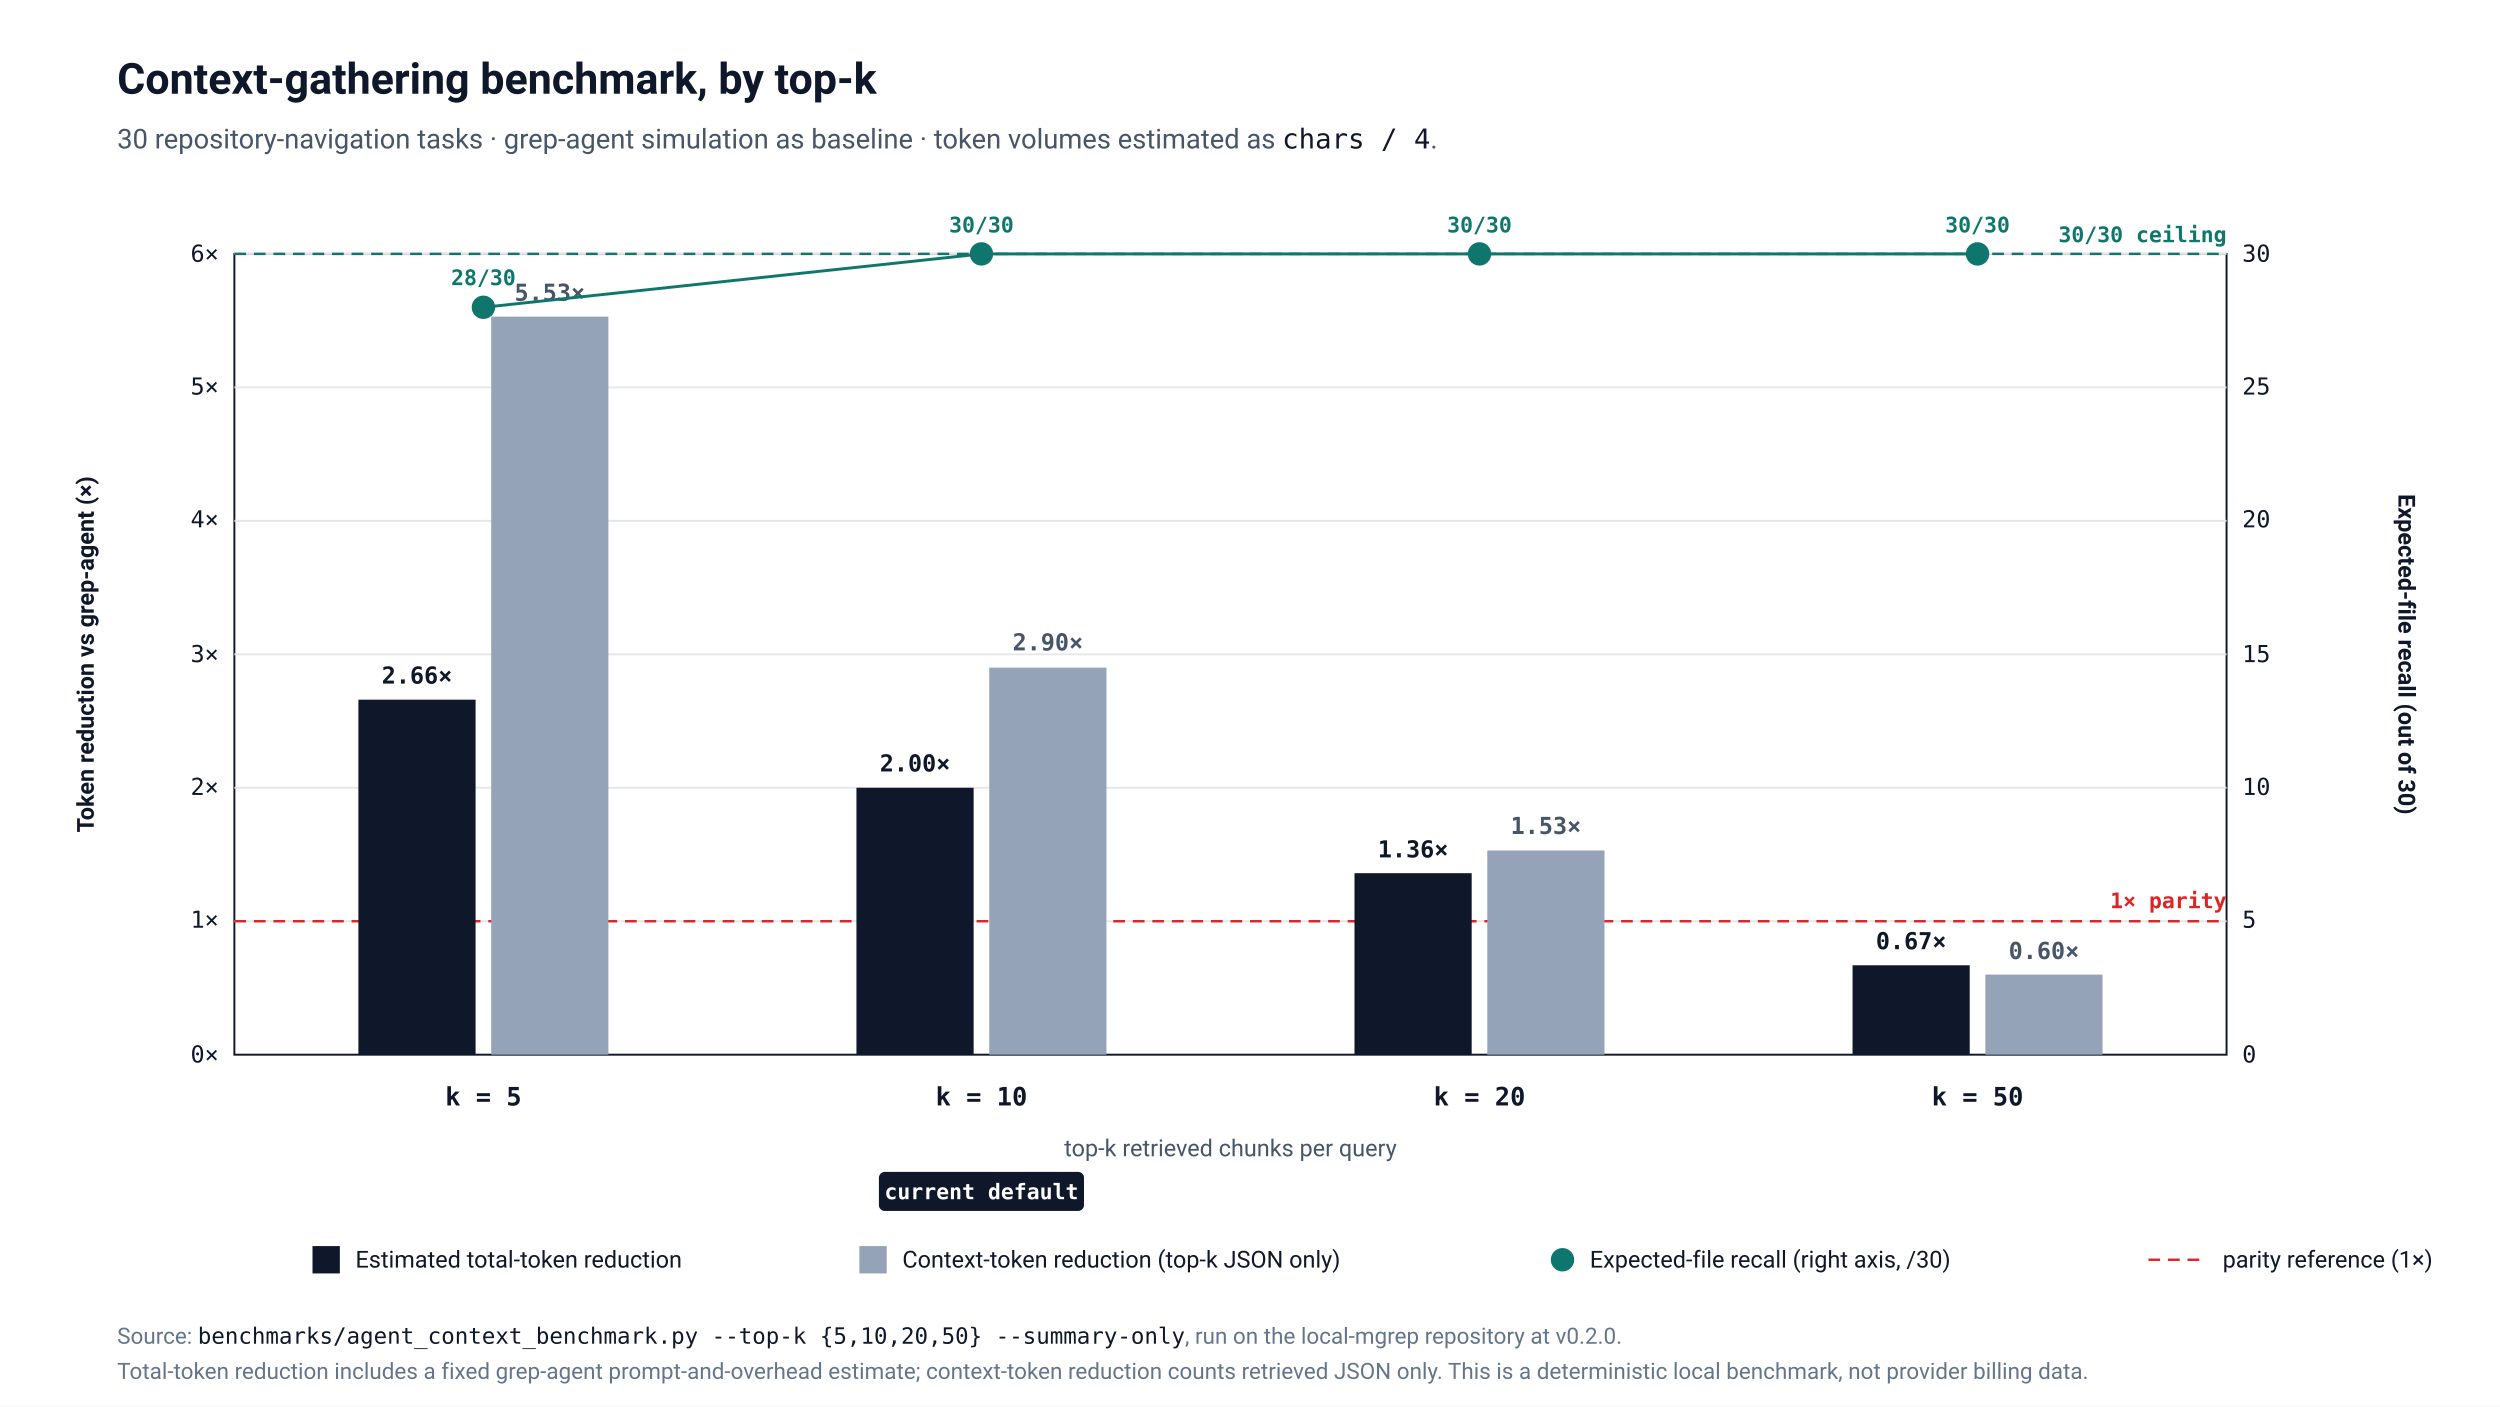
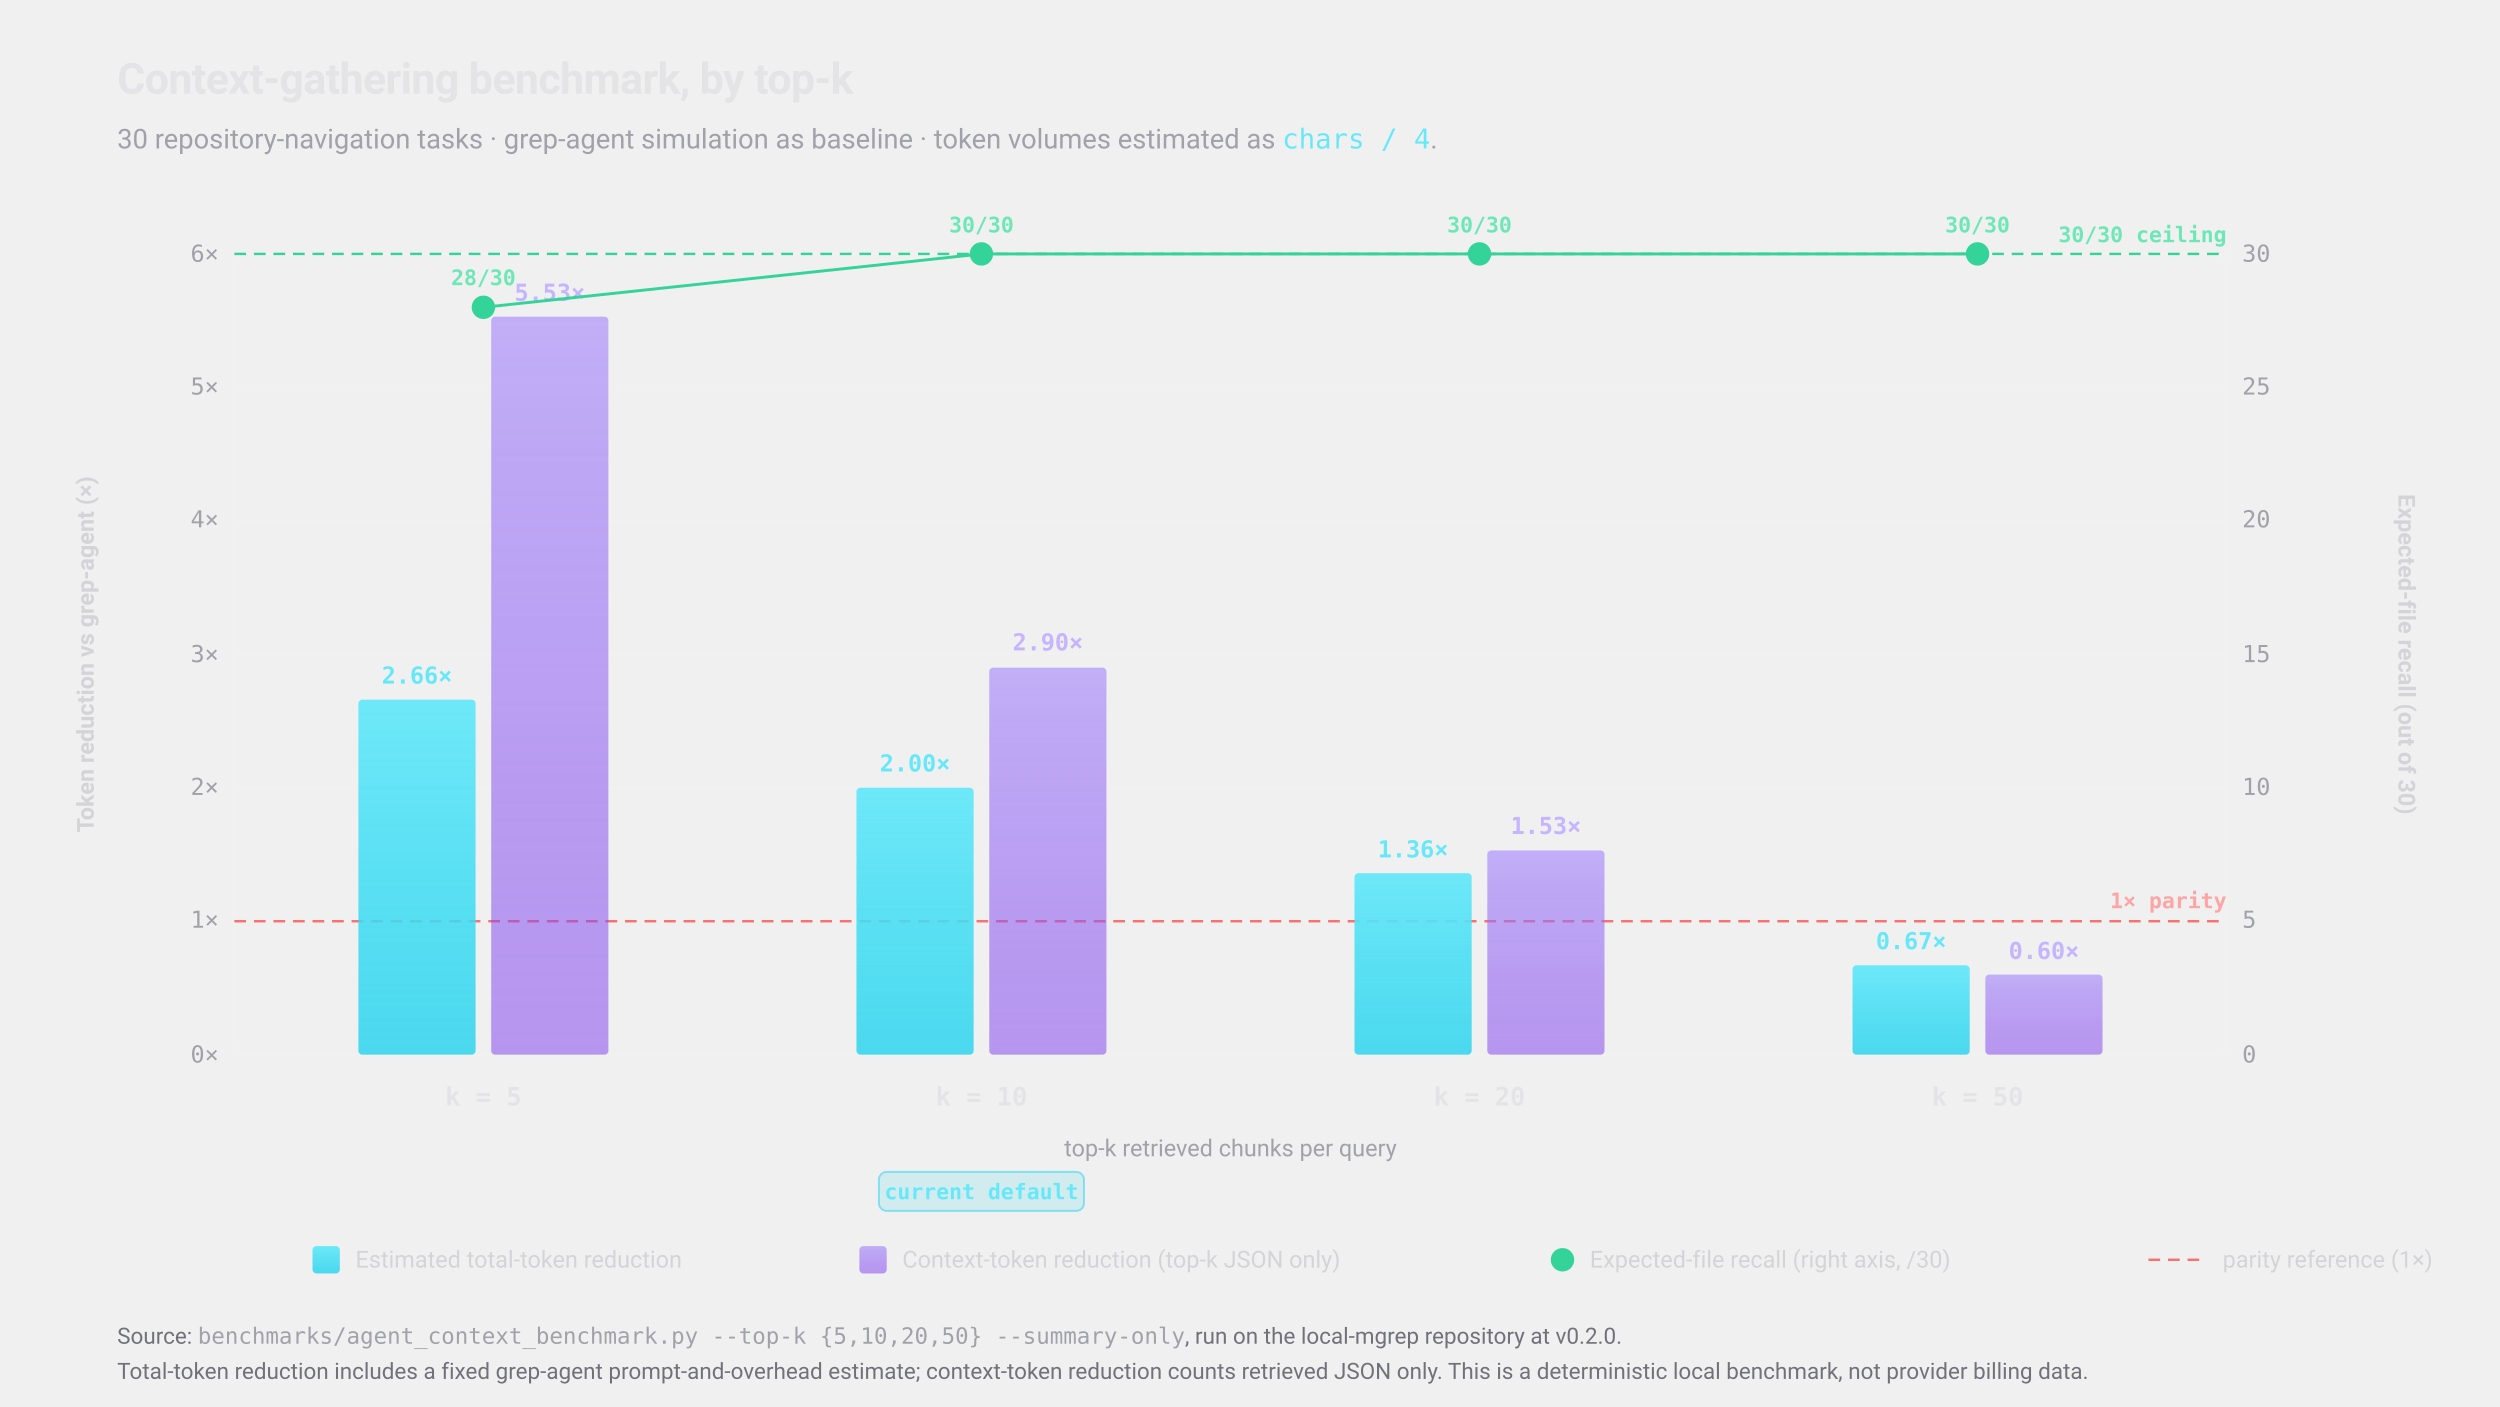
<svg xmlns="http://www.w3.org/2000/svg" viewBox="0 0 1280 720" role="img" aria-labelledby="bench-title bench-desc" font-family="ui-sans-serif, -apple-system, 'Segoe UI', Roboto, system-ui, sans-serif">
-   <rect width="1280" height="720" fill="#ffffff" />
-   <text x="60" y="48" font-size="22" font-weight="700" fill="#0f172a">Context-gathering benchmark, by top-k</text>
-   <text x="60" y="76" font-size="14" fill="#475569">30 repository-navigation tasks · grep-agent simulation as baseline · token volumes estimated as <tspan font-family="ui-monospace, Menlo, Consolas, monospace" fill="#0f172a">chars / 4</tspan>.</text>
-   <rect x="120" y="130" width="1020" height="410" fill="#ffffff" stroke="#0f172a" stroke-width="1" />
-   <g stroke="#e5e7eb" stroke-width="1">
+   <defs>
+     <linearGradient id="bar-primary" x1="0" y1="0" x2="0" y2="1">
+       <stop offset="0%" stop-color="#67e8f9" stop-opacity="0.95" />
+       <stop offset="100%" stop-color="#22d3ee" stop-opacity="0.80" />
+     </linearGradient>
+     <linearGradient id="bar-secondary" x1="0" y1="0" x2="0" y2="1">
+       <stop offset="0%" stop-color="rgba(167,139,250,0.65)" />
+       <stop offset="100%" stop-color="rgba(124,58,237,0.50)" />
+     </linearGradient>
+   </defs>
+   <text x="60" y="48" font-size="22" font-weight="600" fill="#e4e4e7" letter-spacing="-0.015em">Context-gathering benchmark, by top-k</text>
+   <text x="60" y="76" font-size="14" fill="#a1a1aa">30 repository-navigation tasks · grep-agent simulation as baseline · token volumes estimated as <tspan font-family="ui-monospace, Menlo, Consolas, monospace" fill="#67e8f9">chars / 4</tspan>.</text>
+   <rect x="120" y="130" width="1020" height="410" fill="rgba(255,255,255,0.02)" stroke="rgba(255,255,255,0.10)" stroke-width="1" rx="6" />
+   <g stroke="rgba(255,255,255,0.06)" stroke-width="1">
    <line x1="120" y1="471.67" x2="1140" y2="471.67" />
    <line x1="120" y1="403.33" x2="1140" y2="403.33" />
    <line x1="120" y1="335.00" x2="1140" y2="335.00" />
    <line x1="120" y1="266.67" x2="1140" y2="266.67" />
    <line x1="120" y1="198.33" x2="1140" y2="198.33" />
    <line x1="120" y1="130.00" x2="1140" y2="130.00" />
  </g>
-   <g font-size="12" fill="#0f172a" text-anchor="end" font-family="ui-monospace, Menlo, Consolas, monospace">
+   <g font-size="12" fill="#a1a1aa" text-anchor="end" font-family="ui-monospace, Menlo, Consolas, monospace">
    <text x="112" y="544">0×</text>
    <text x="112" y="475">1×</text>
    <text x="112" y="407">2×</text>
    <text x="112" y="339">3×</text>
    <text x="112" y="270">4×</text>
    <text x="112" y="202">5×</text>
    <text x="112" y="134">6×</text>
  </g>
-   <text x="48" y="335" font-size="12" font-weight="700" fill="#0f172a" transform="rotate(-90 48 335)" text-anchor="middle">Token reduction vs grep-agent (×)</text>
-   <g font-size="12" fill="#0f172a" text-anchor="start" font-family="ui-monospace, Menlo, Consolas, monospace">
+   <text x="48" y="335" font-size="12" font-weight="600" fill="#d4d4d8" transform="rotate(-90 48 335)" text-anchor="middle">Token reduction vs grep-agent (×)</text>
+   <g font-size="12" fill="#a1a1aa" text-anchor="start" font-family="ui-monospace, Menlo, Consolas, monospace">
    <text x="1148" y="544">0</text>
    <text x="1148" y="475">5</text>
    <text x="1148" y="407">10</text>
    <text x="1148" y="339">15</text>
    <text x="1148" y="270">20</text>
    <text x="1148" y="202">25</text>
    <text x="1148" y="134">30</text>
  </g>
-   <text x="1228" y="335" font-size="12" font-weight="700" fill="#0f172a" transform="rotate(90 1228 335)" text-anchor="middle">Expected-file recall (out of 30)</text>
-   <line x1="120" y1="471.67" x2="1140" y2="471.67" stroke="#dc2626" stroke-width="1.25" stroke-dasharray="6 4" />
-   <text x="1140" y="465" text-anchor="end" font-size="11" font-weight="700" fill="#dc2626" font-family="ui-monospace, Menlo, Consolas, monospace">1× parity</text>
-   <line x1="120" y1="130" x2="1140" y2="130" stroke="#0f766e" stroke-width="1.25" stroke-dasharray="6 4" />
-   <text x="1140" y="124" text-anchor="end" font-size="11" font-weight="700" fill="#0f766e" font-family="ui-monospace, Menlo, Consolas, monospace">30/30 ceiling</text>
-   <rect x="183.5" y="358.23" width="60" height="181.77" fill="#0f172a" />
-   <text x="213.5" y="350" text-anchor="middle" font-size="12" font-weight="700" fill="#0f172a" font-family="ui-monospace, Menlo, Consolas, monospace">2.66×</text>
-   <rect x="251.5" y="162.12" width="60" height="377.88" fill="#94a3b8" />
-   <text x="281.5" y="154" text-anchor="middle" font-size="12" font-weight="700" fill="#475569" font-family="ui-monospace, Menlo, Consolas, monospace">5.53×</text>
-   <rect x="438.5" y="403.33" width="60" height="136.67" fill="#0f172a" />
-   <text x="468.5" y="395" text-anchor="middle" font-size="12" font-weight="700" fill="#0f172a" font-family="ui-monospace, Menlo, Consolas, monospace">2.00×</text>
-   <rect x="506.5" y="341.83" width="60" height="198.17" fill="#94a3b8" />
-   <text x="536.5" y="333" text-anchor="middle" font-size="12" font-weight="700" fill="#475569" font-family="ui-monospace, Menlo, Consolas, monospace">2.90×</text>
-   <rect x="693.5" y="447.07" width="60" height="92.93" fill="#0f172a" />
-   <text x="723.5" y="439" text-anchor="middle" font-size="12" font-weight="700" fill="#0f172a" font-family="ui-monospace, Menlo, Consolas, monospace">1.36×</text>
-   <rect x="761.5" y="435.45" width="60" height="104.55" fill="#94a3b8" />
-   <text x="791.5" y="427" text-anchor="middle" font-size="12" font-weight="700" fill="#475569" font-family="ui-monospace, Menlo, Consolas, monospace">1.53×</text>
-   <rect x="948.5" y="494.22" width="60" height="45.78" fill="#0f172a" />
-   <text x="978.5" y="486" text-anchor="middle" font-size="12" font-weight="700" fill="#0f172a" font-family="ui-monospace, Menlo, Consolas, monospace">0.67×</text>
-   <rect x="1016.5" y="499.00" width="60" height="41.00" fill="#94a3b8" />
-   <text x="1046.5" y="491" text-anchor="middle" font-size="12" font-weight="700" fill="#475569" font-family="ui-monospace, Menlo, Consolas, monospace">0.60×</text>
-   <g fill="#0f766e">
+   <text x="1228" y="335" font-size="12" font-weight="600" fill="#d4d4d8" transform="rotate(90 1228 335)" text-anchor="middle">Expected-file recall (out of 30)</text>
+   <line x1="120" y1="471.67" x2="1140" y2="471.67" stroke="#f87171" stroke-width="1.25" stroke-dasharray="6 4" />
+   <text x="1140" y="465" text-anchor="end" font-size="11" font-weight="700" fill="#fca5a5" font-family="ui-monospace, Menlo, Consolas, monospace">1× parity</text>
+   <line x1="120" y1="130" x2="1140" y2="130" stroke="#34d399" stroke-width="1.25" stroke-dasharray="6 4" />
+   <text x="1140" y="124" text-anchor="end" font-size="11" font-weight="700" fill="#6ee7b7" font-family="ui-monospace, Menlo, Consolas, monospace">30/30 ceiling</text>
+   <rect x="183.5" y="358.23" width="60" height="181.77" fill="url(#bar-primary)" rx="2" />
+   <text x="213.5" y="350" text-anchor="middle" font-size="12" font-weight="700" fill="#67e8f9" font-family="ui-monospace, Menlo, Consolas, monospace">2.66×</text>
+   <rect x="251.5" y="162.12" width="60" height="377.88" fill="url(#bar-secondary)" rx="2" />
+   <text x="281.5" y="154" text-anchor="middle" font-size="12" font-weight="700" fill="#c4b5fd" font-family="ui-monospace, Menlo, Consolas, monospace">5.53×</text>
+   <rect x="438.5" y="403.33" width="60" height="136.67" fill="url(#bar-primary)" rx="2" />
+   <text x="468.5" y="395" text-anchor="middle" font-size="12" font-weight="700" fill="#67e8f9" font-family="ui-monospace, Menlo, Consolas, monospace">2.00×</text>
+   <rect x="506.5" y="341.83" width="60" height="198.17" fill="url(#bar-secondary)" rx="2" />
+   <text x="536.5" y="333" text-anchor="middle" font-size="12" font-weight="700" fill="#c4b5fd" font-family="ui-monospace, Menlo, Consolas, monospace">2.90×</text>
+   <rect x="693.5" y="447.07" width="60" height="92.93" fill="url(#bar-primary)" rx="2" />
+   <text x="723.5" y="439" text-anchor="middle" font-size="12" font-weight="700" fill="#67e8f9" font-family="ui-monospace, Menlo, Consolas, monospace">1.36×</text>
+   <rect x="761.5" y="435.45" width="60" height="104.55" fill="url(#bar-secondary)" rx="2" />
+   <text x="791.5" y="427" text-anchor="middle" font-size="12" font-weight="700" fill="#c4b5fd" font-family="ui-monospace, Menlo, Consolas, monospace">1.53×</text>
+   <rect x="948.5" y="494.22" width="60" height="45.78" fill="url(#bar-primary)" rx="2" />
+   <text x="978.5" y="486" text-anchor="middle" font-size="12" font-weight="700" fill="#67e8f9" font-family="ui-monospace, Menlo, Consolas, monospace">0.67×</text>
+   <rect x="1016.5" y="499.00" width="60" height="41.00" fill="url(#bar-secondary)" rx="2" />
+   <text x="1046.5" y="491" text-anchor="middle" font-size="12" font-weight="700" fill="#c4b5fd" font-family="ui-monospace, Menlo, Consolas, monospace">0.60×</text>
+   <polyline points="247.5,157.33 502.5,130 757.5,130 1012.5,130" fill="none" stroke="#34d399" stroke-width="1.5" />
+   <g fill="#34d399">
    <circle cx="247.5" cy="157.33" r="6" />
    <circle cx="502.5" cy="130" r="6" />
    <circle cx="757.5" cy="130" r="6" />
    <circle cx="1012.5" cy="130" r="6" />
  </g>
-   <polyline points="247.5,157.33 502.5,130 757.5,130 1012.5,130" fill="none" stroke="#0f766e" stroke-width="1.5" />
-   <g font-size="11" font-weight="700" fill="#0f766e" font-family="ui-monospace, Menlo, Consolas, monospace" text-anchor="middle">
+   <g font-size="11" font-weight="700" fill="#6ee7b7" font-family="ui-monospace, Menlo, Consolas, monospace" text-anchor="middle">
    <text x="247.5" y="146">28/30</text>
    <text x="502.5" y="119">30/30</text>
    <text x="757.5" y="119">30/30</text>
    <text x="1012.5" y="119">30/30</text>
  </g>
-   <g font-size="13" font-weight="700" fill="#0f172a" text-anchor="middle" font-family="ui-monospace, Menlo, Consolas, monospace">
+   <g font-size="13" font-weight="600" fill="#e4e4e7" text-anchor="middle" font-family="ui-monospace, Menlo, Consolas, monospace">
    <text x="247.5" y="566">k = 5</text>
    <text x="502.5" y="566">k = 10</text>
    <text x="757.5" y="566">k = 20</text>
    <text x="1012.5" y="566">k = 50</text>
  </g>
-   <text x="630" y="592" font-size="12" fill="#475569" text-anchor="middle">top-k retrieved chunks per query</text>
+   <text x="630" y="592" font-size="12" fill="#a1a1aa" text-anchor="middle">top-k retrieved chunks per query</text>
  <g transform="translate(450 600)">
-     <rect width="105" height="20" rx="3" fill="#0f172a" />
-     <text x="52.5" y="14" font-size="11" font-weight="700" fill="#ffffff" text-anchor="middle" font-family="ui-monospace, Menlo, Consolas, monospace">current default</text>
+     <rect width="105" height="20" rx="4" fill="rgba(34,211,238,0.15)" stroke="rgba(34,211,238,0.50)" stroke-width="1" />
+     <text x="52.5" y="14" font-size="11" font-weight="700" fill="#67e8f9" text-anchor="middle" font-family="ui-monospace, Menlo, Consolas, monospace">current default</text>
  </g>
-   <g transform="translate(160 638)" font-size="12" fill="#0f172a">
-     <rect width="14" height="14" fill="#0f172a" />
+   <g transform="translate(160 638)" font-size="12" fill="#d4d4d8">
+     <rect width="14" height="14" fill="url(#bar-primary)" rx="2" />
    <text x="22" y="11">Estimated total-token reduction</text>
-     <rect x="280" width="14" height="14" fill="#94a3b8" />
+     <rect x="280" width="14" height="14" fill="url(#bar-secondary)" rx="2" />
    <text x="302" y="11">Context-token reduction (top-k JSON only)</text>
-     <circle cx="640" cy="7" r="6" fill="#0f766e" />
+     <circle cx="640" cy="7" r="6" fill="#34d399" />
    <text x="654" y="11">Expected-file recall (right axis, /30)</text>
-     <line x1="940" y1="7" x2="970" y2="7" stroke="#dc2626" stroke-width="1.25" stroke-dasharray="6 4" />
+     <line x1="940" y1="7" x2="970" y2="7" stroke="#f87171" stroke-width="1.25" stroke-dasharray="6 4" />
    <text x="978" y="11">parity reference (1×)</text>
  </g>
-   <text x="60" y="688" font-size="11.5" fill="#64748b">
-     Source: <tspan font-family="ui-monospace, Menlo, Consolas, monospace" fill="#0f172a">benchmarks/agent_context_benchmark.py --top-k {5,10,20,50} --summary-only</tspan>, run on the local-mgrep repository at v0.2.0.
+   <text x="60" y="688" font-size="11.5" fill="#71717a">
+     Source: <tspan font-family="ui-monospace, Menlo, Consolas, monospace" fill="#a1a1aa">benchmarks/agent_context_benchmark.py --top-k {5,10,20,50} --summary-only</tspan>, run on the local-mgrep repository at v0.2.0.
  </text>
-   <text x="60" y="706" font-size="11.5" fill="#64748b">
+   <text x="60" y="706" font-size="11.5" fill="#71717a">
    Total-token reduction includes a fixed grep-agent prompt-and-overhead estimate; context-token reduction counts retrieved JSON only. This is a deterministic local benchmark, not provider billing data.
  </text>
</svg>
